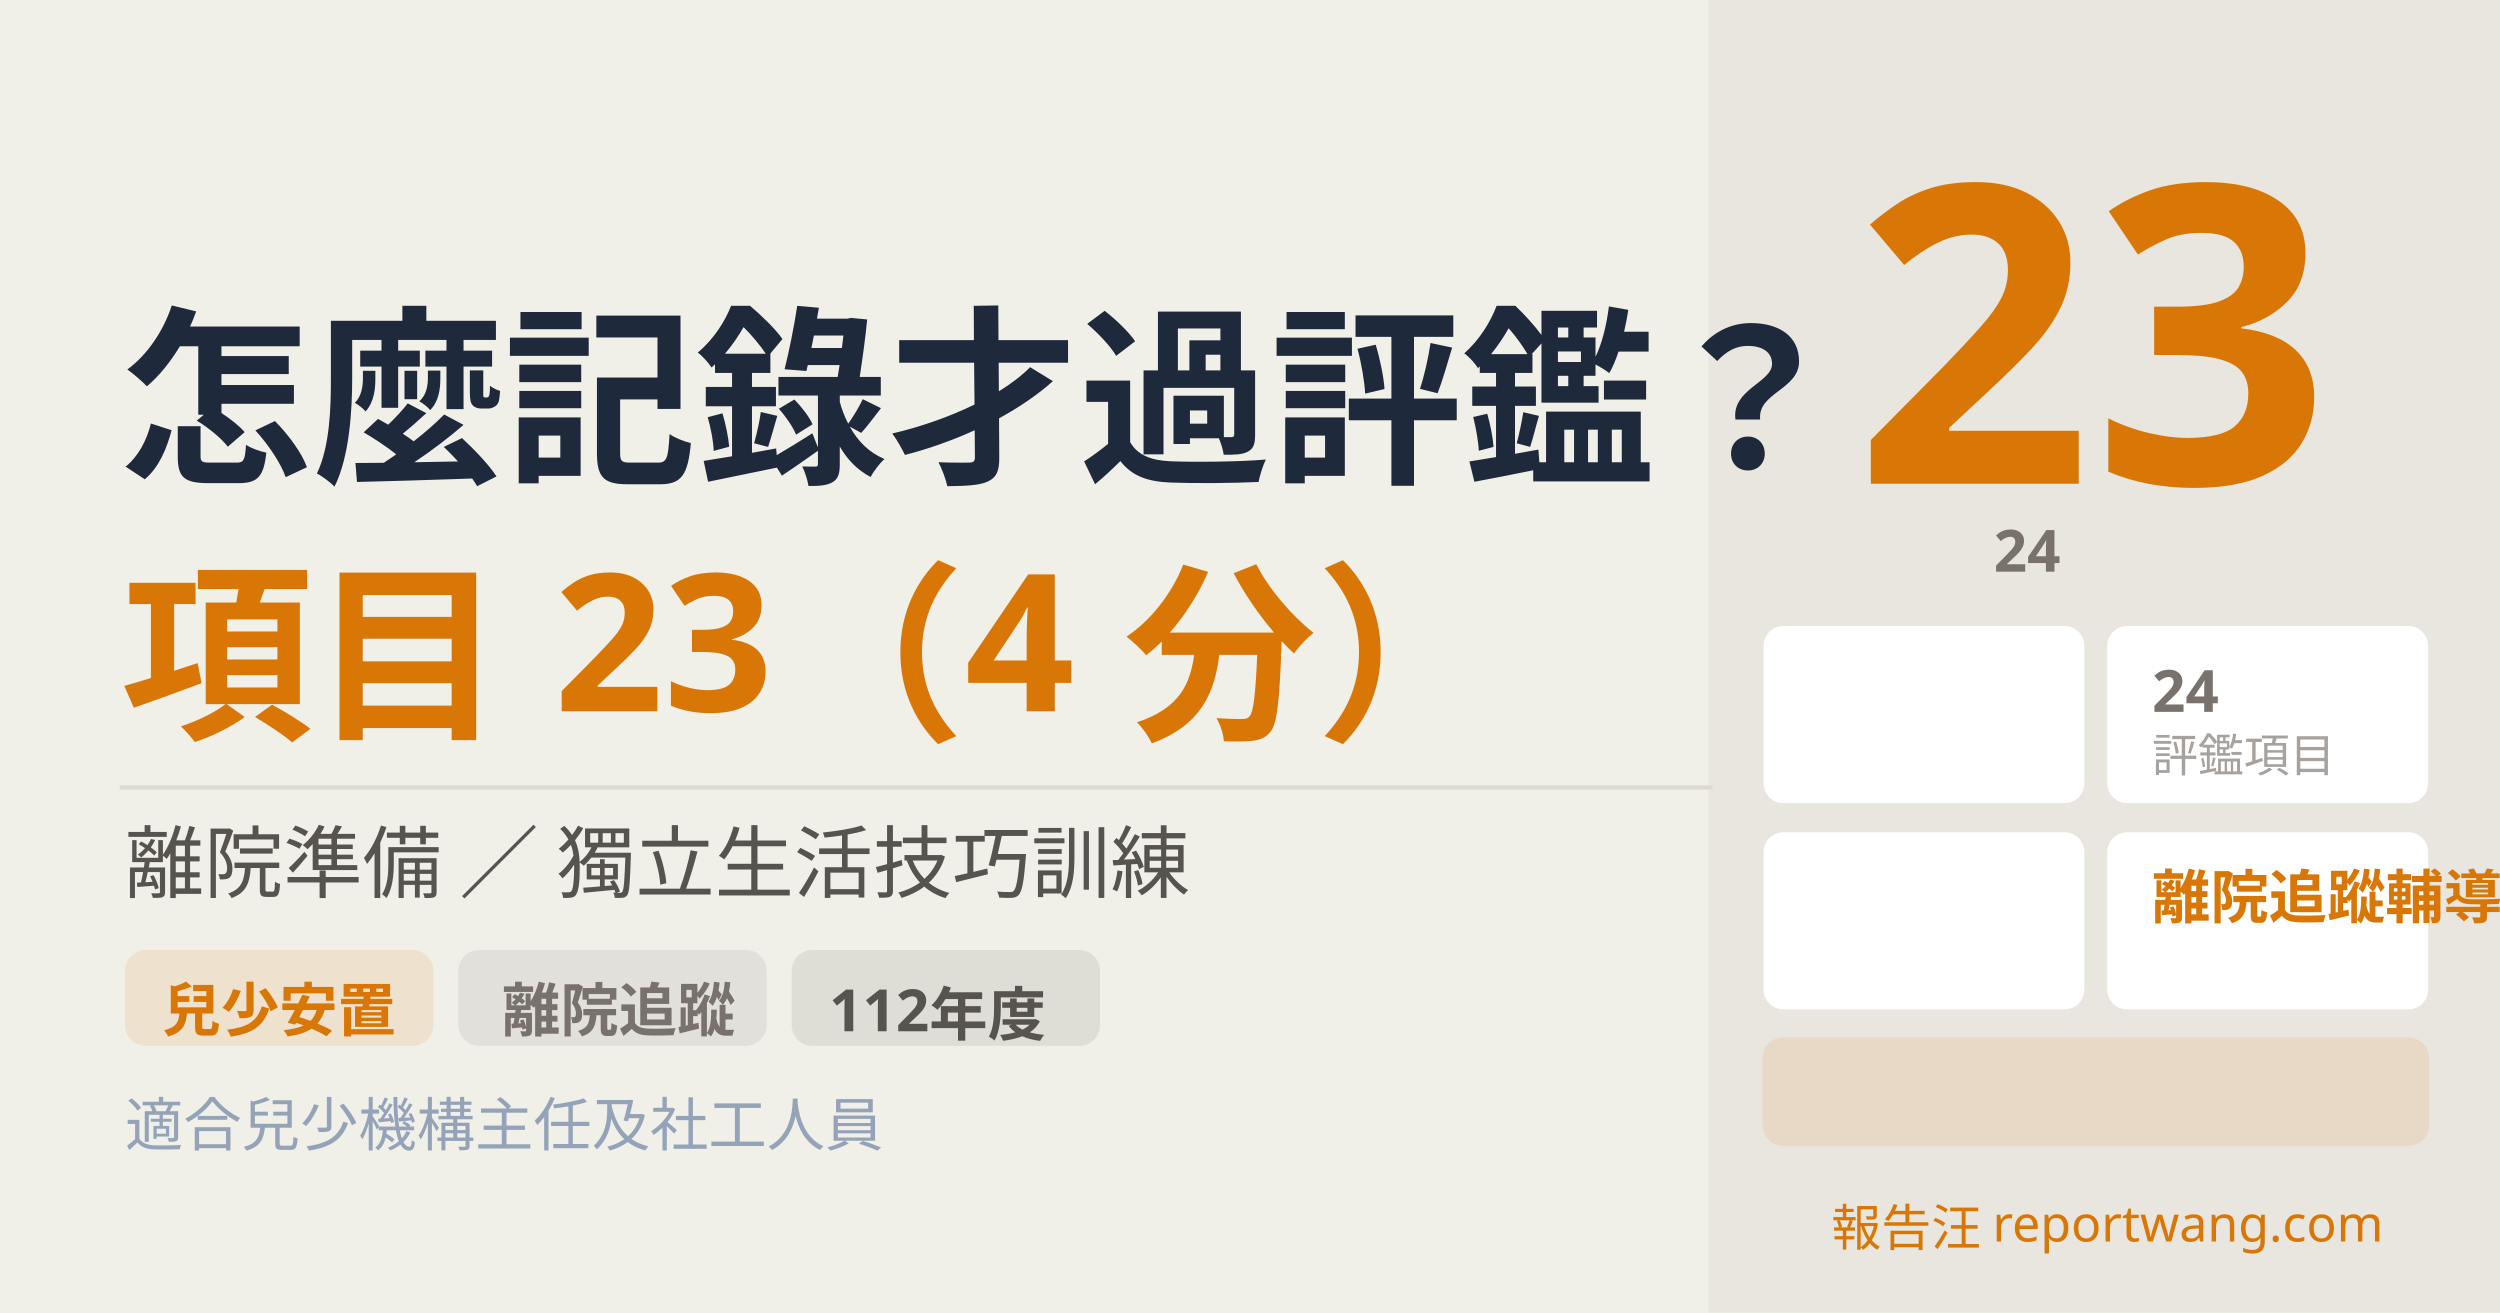
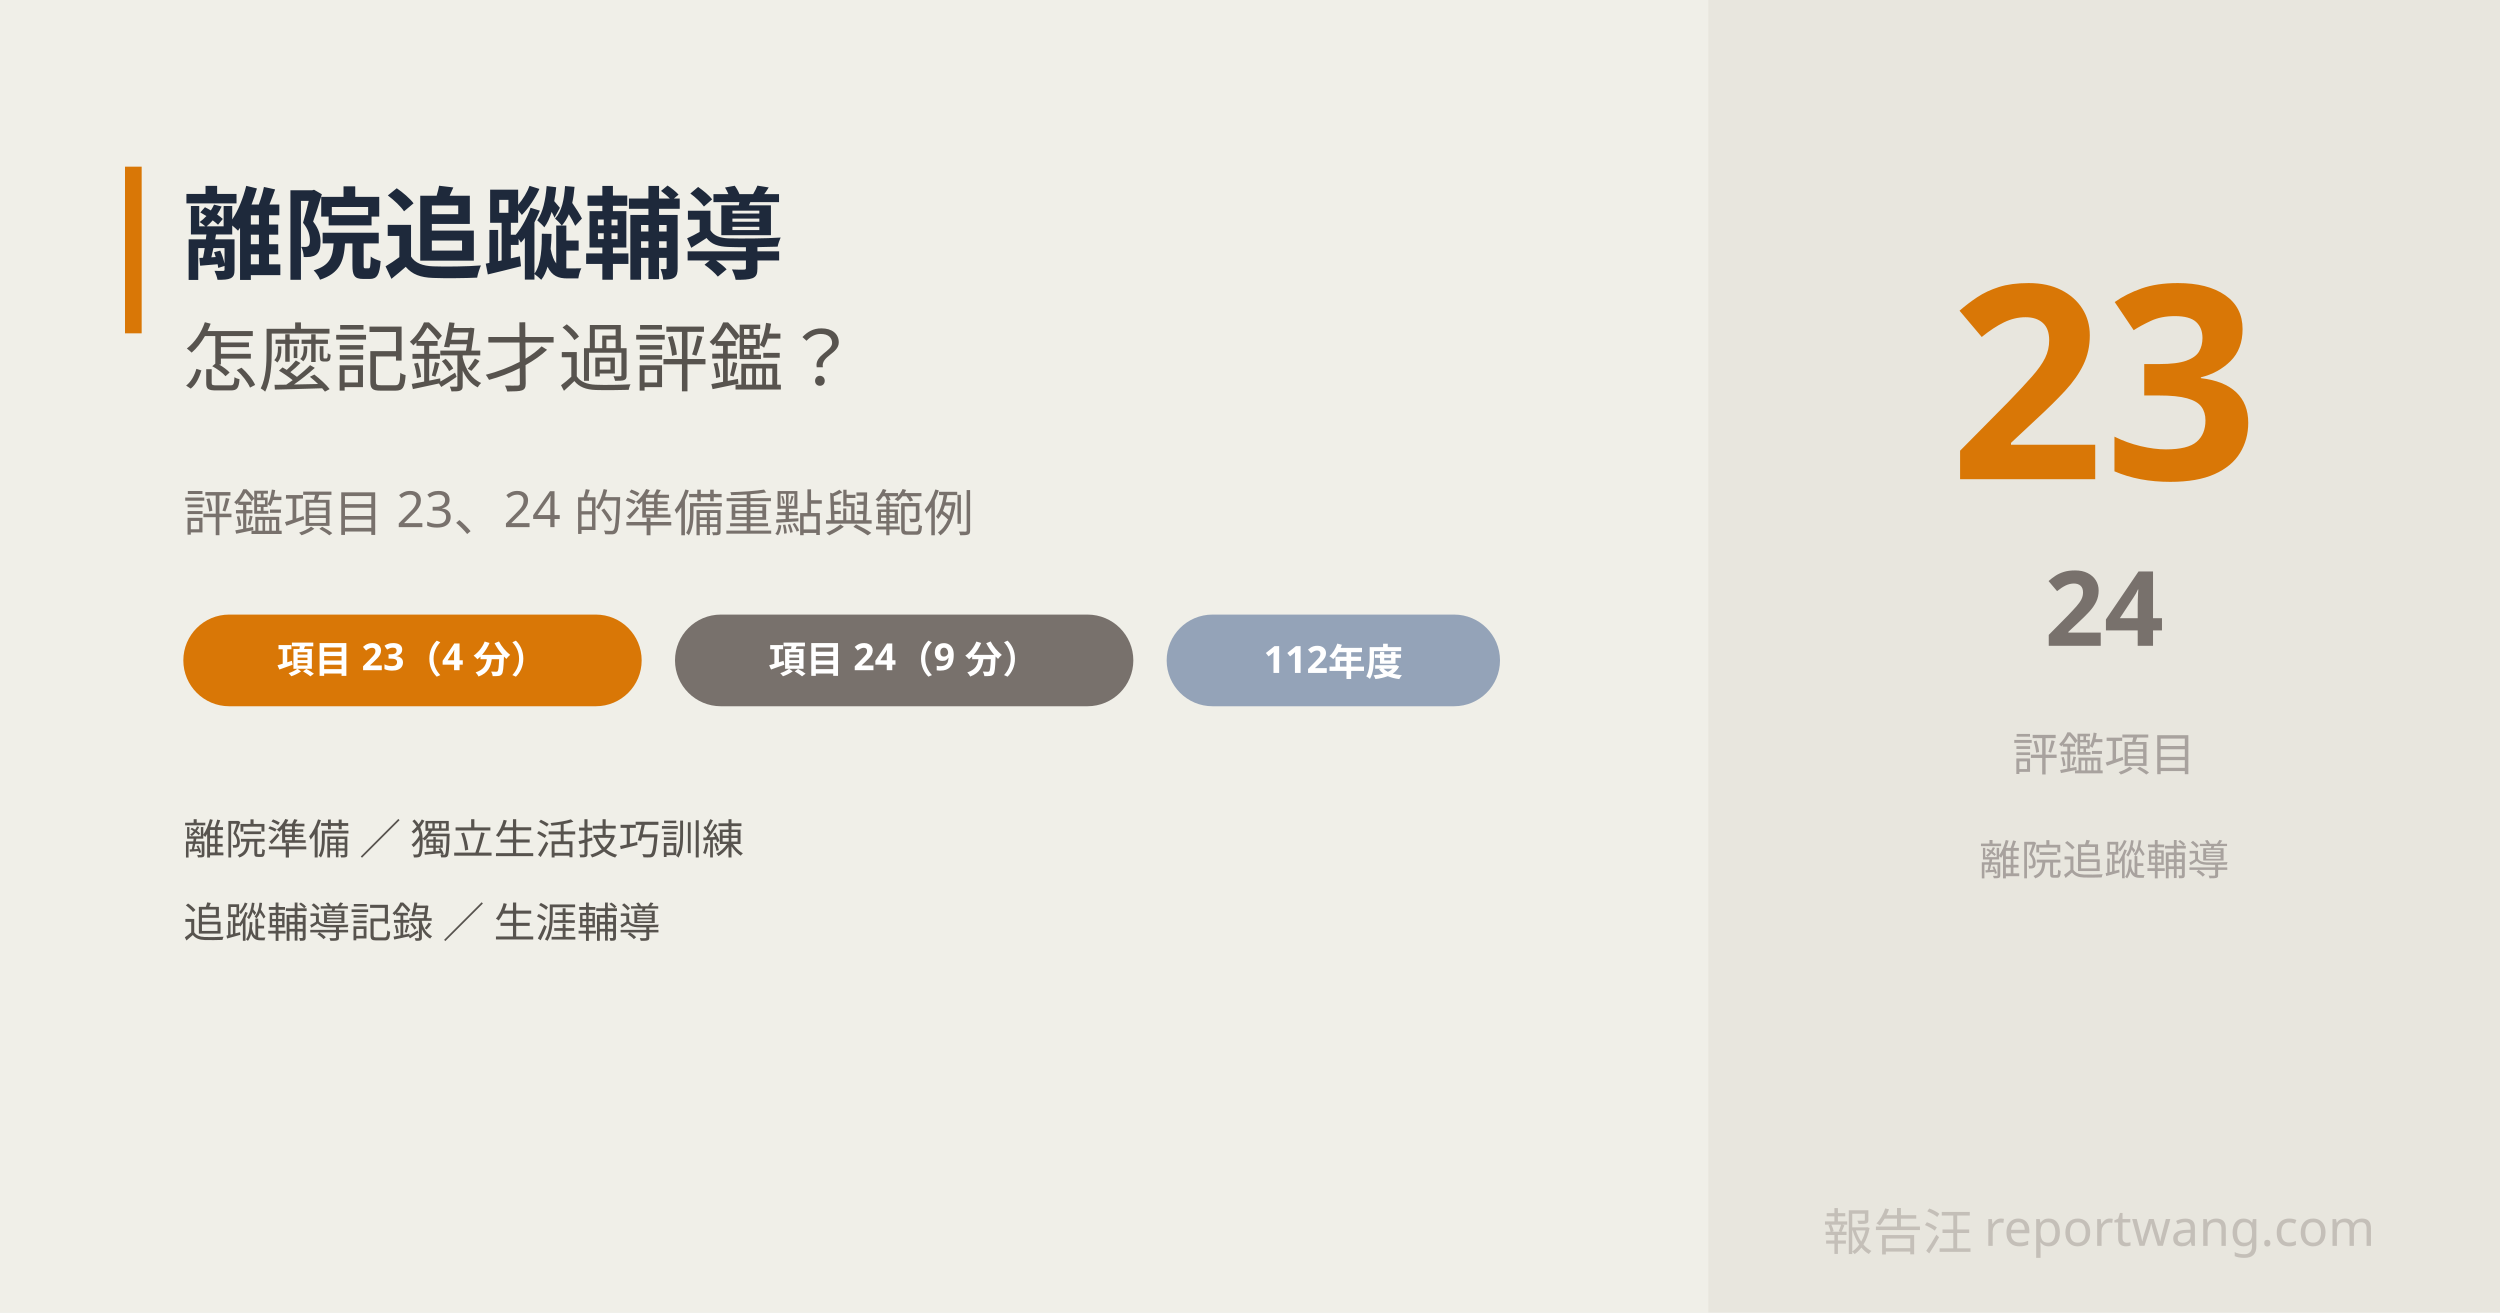
- <svg xmlns="http://www.w3.org/2000/svg" width="1200" height="630" viewBox="0 0 1200 630" fill="none" font-family="'Noto Sans TC', sans-serif">
+ <svg xmlns="http://www.w3.org/2000/svg" viewBox="0 0 1200 630" width="1200" height="630" font-family="'Noto Sans TC', sans-serif">
  <rect width="1200" height="630" fill="#f0efe8" />
-   <g clip-path="url(#clip-youth-care-discharge)">
-     <path d="M1200 0H0V630H1200V0Z" fill="#F0EFE8" />
-     <path d="M1200 0H820V630H1200V0Z" fill="#E8E6DE" />
-     <text fill="#D97706" style="white-space: pre" xml:space="preserve" font-size="200" font-weight="bold" letter-spacing="0em">
-       <tspan x="890" y="232.2">23</tspan>
-     </text>
-     <text fill="#78716C" style="white-space: pre" xml:space="preserve" font-size="28" font-weight="bold" letter-spacing="0em">
-       <tspan x="957" y="274.416">24</tspan>
-     </text>
-     <path d="M991 300H856C850.477 300 846 304.477 846 310V376C846 381.523 850.477 386 856 386H991C996.523 386 1001 381.523 1001 376V310C1001 304.477 996.523 300 991 300Z" fill="white" stroke="#E8E6DE" />
-     <text fill="#D97706" style="white-space: pre" xml:space="preserve" font-size="28" font-weight="bold" letter-spacing="0em">
-       <tspan x="868" y="341.708" />
-     </text>
-     <text fill="#A8A29E" style="white-space: pre" xml:space="preserve" font-size="22" letter-spacing="0em">
-       <tspan x="868" y="370.476" />
-     </text>
-     <path d="M1156 300H1021C1015.48 300 1011 304.477 1011 310V376C1011 381.523 1015.48 386 1021 386H1156C1161.52 386 1166 381.523 1166 376V310C1166 304.477 1161.52 300 1156 300Z" fill="white" stroke="#E8E6DE" />
-     <text fill="#78716C" style="white-space: pre" xml:space="preserve" font-size="28" font-weight="bold" letter-spacing="0em">
-       <tspan x="1033" y="341.708">24</tspan>
-     </text>
-     <text fill="#A8A29E" style="white-space: pre" xml:space="preserve" font-size="22" letter-spacing="0em">
-       <tspan x="1033" y="370.476">評鑑項目</tspan>
-     </text>
-     <path d="M991 399H856C850.477 399 846 403.477 846 409V475C846 480.523 850.477 485 856 485H991C996.523 485 1001 480.523 1001 475V409C1001 403.477 996.523 399 991 399Z" fill="white" stroke="#E8E6DE" />
-     <text fill="#78716C" style="white-space: pre" xml:space="preserve" font-size="28" font-weight="bold" letter-spacing="0em">
-       <tspan x="868" y="440.708" />
-     </text>
-     <text fill="#A8A29E" style="white-space: pre" xml:space="preserve" font-size="22" letter-spacing="0em">
-       <tspan x="868" y="469.476" />
-     </text>
-     <path d="M1156 399H1021C1015.48 399 1011 403.477 1011 409V475C1011 480.523 1015.48 485 1021 485H1156C1161.52 485 1166 480.523 1166 475V409C1166 403.477 1161.52 399 1156 399Z" fill="white" stroke="#E8E6DE" />
-     <text fill="#D97706" style="white-space: pre" xml:space="preserve" font-size="28" font-weight="bold" letter-spacing="0em">
-       <tspan x="1033" y="440.708">離院追蹤輔導</tspan>
-     </text>
-     <text fill="#A8A29E" style="white-space: pre" xml:space="preserve" font-size="22" letter-spacing="0em">
-       <tspan x="1033" y="469.476" />
-     </text>
-     <path opacity="0.12" d="M1156 498H856C850.477 498 846 502.477 846 508V540C846 545.523 850.477 550 856 550H1156C1161.52 550 1166 545.523 1166 540V508C1166 502.477 1161.52 498 1156 498Z" fill="#D97706" />
-     <text fill="#D97706" style="white-space: pre" xml:space="preserve" font-size="28" font-weight="bold" letter-spacing="0em">
-       <tspan x="950" y="530.708" />
-     </text>
-     <text fill="#1E293B" style="white-space: pre" xml:space="preserve" font-size="92" font-weight="bold" letter-spacing="0em">
-       <tspan x="58" y="225.0">怎麼記錄才過評鑑？</tspan>
-     </text>
-     <text fill="#D97706" style="white-space: pre" xml:space="preserve" font-size="92" font-weight="bold" letter-spacing="0em">
-       <tspan x="58" y="348.0">項目 23（4 分）</tspan>
-     </text>
-     <path d="M57.5 378H822" stroke="#DEDAD3" stroke-width="2" />
-     <text fill="#57534E" style="white-space: pre" xml:space="preserve" font-size="38" letter-spacing="0em">
-       <tspan x="60" y="428.0">離院準備 ／ 獨立生活技巧訓練</tspan>
-     </text>
-     <path opacity="0.12" d="M198 456.00H70C64.477 456.00 60 460.477 60 466.00V492.00C60 497.523 64.477 502.00 70 502.00H198C203.523 502.00 208 497.523 208 492.00V466.00C208 460.477 203.523 456.00 198 456.00Z" fill="#D97706" />
-     <text fill="#D97706" style="white-space: pre" xml:space="preserve" font-size="28" font-weight="bold" letter-spacing="0em">
-       <tspan x="78" y="495.000">兒少安置</tspan>
-     </text>
-     <path opacity="0.12" d="M358 456.00H230C224.477 456.00 220 460.477 220 466.00V492.00C220 497.523 224.477 502.00 230 502.00H358C363.523 502.00 368 497.523 368 492.00V466.00C368 460.477 363.523 456.00 358 456.00Z" fill="#78716C" />
-     <text fill="#78716C" style="white-space: pre" xml:space="preserve" font-size="28" font-weight="bold" letter-spacing="0em">
-       <tspan x="241" y="495.000">離院追蹤</tspan>
-     </text>
-     <path opacity="0.12" d="M518 456.00H390C384.477 456.00 380 460.477 380 466.00V492.00C380 497.523 384.477 502.00 390 502.00H518C523.523 502.00 528 497.523 528 492.00V466.00C528 460.477 523.523 456.00 518 456.00Z" fill="#57534E" />
-     <text fill="#57534E" style="white-space: pre" xml:space="preserve" font-size="28" font-weight="bold" letter-spacing="0em">
-       <tspan x="398" y="495.000">112年度</tspan>
-     </text>
-     <text fill="#94A3B8" style="white-space: pre" xml:space="preserve" font-size="28" letter-spacing="0em">
-       <tspan x="60" y="550.0">適合兒少機構主任及社工人員</tspan>
-     </text>
-     <text fill="#D97706" style="white-space: pre" xml:space="preserve" font-size="24" letter-spacing="0em">
-       <tspan x="879.008" y="597.928">報告汪 reportwang.com</tspan>
-     </text>
-   </g>
-   <defs>
-     <clipPath id="clip-youth-care-discharge">
-       <rect width="1200" height="630" fill="white" />
-     </clipPath>
-   </defs>
+   <rect x="0" y="0" width="820" height="630" fill="#f0efe8" />
+   <rect x="820" y="0" width="380" height="630" fill="#e8e6de" />
+   <rect x="60" y="80" width="8" height="80" fill="#d97706" />
+   <text x="88" y="130" font-size="48" font-weight="700" fill="#1e293b">離院追蹤輔導</text>
+   <text x="88" y="185" font-size="36" font-weight="500" fill="#57534e">怎麼記錄才過評鑑？</text>
+   <text x="88" y="255" font-size="24" fill="#78716c">評鑑項目 23、24 的準備重點與範例</text>
+   <rect x="88" y="295" width="220" height="44" rx="22" fill="#d97706" />
+   <text x="198" y="323" font-size="18" font-weight="600" fill="white" text-anchor="middle">項目 23（4 分）</text>
+   <rect x="324" y="295" width="220" height="44" rx="22" fill="#78716c" />
+   <text x="434" y="323" font-size="18" font-weight="600" fill="white" text-anchor="middle">項目 24（9 分）</text>
+   <rect x="560" y="295" width="160" height="44" rx="22" fill="#94a3b8" />
+   <text x="640" y="323" font-size="18" font-weight="600" fill="white" text-anchor="middle">112年度</text>
+   <text x="88" y="410" font-size="20" fill="#57534e">離院準備 ／ 獨立生活技巧訓練</text>
+   <text x="88" y="450" font-size="20" fill="#57534e">追蹤輔導記錄 ／ 生涯輔導</text>
+   <text x="1010" y="230" font-size="130" font-weight="900" fill="#d97706" text-anchor="middle">23</text>
+   <text x="1010" y="310" font-size="50" font-weight="900" fill="#78716c" text-anchor="middle">24</text>
+   <text x="1010" y="370" font-size="22" fill="#a8a29e" text-anchor="middle">評鑑項目</text>
+   <text x="1010" y="420" font-size="20" fill="#a8a29e" text-anchor="middle">離院追蹤輔導</text>
+   <text x="1140" y="600" font-size="24" fill="#c4bfb8" text-anchor="end">報告汪 reportwang.com</text>
</svg>
